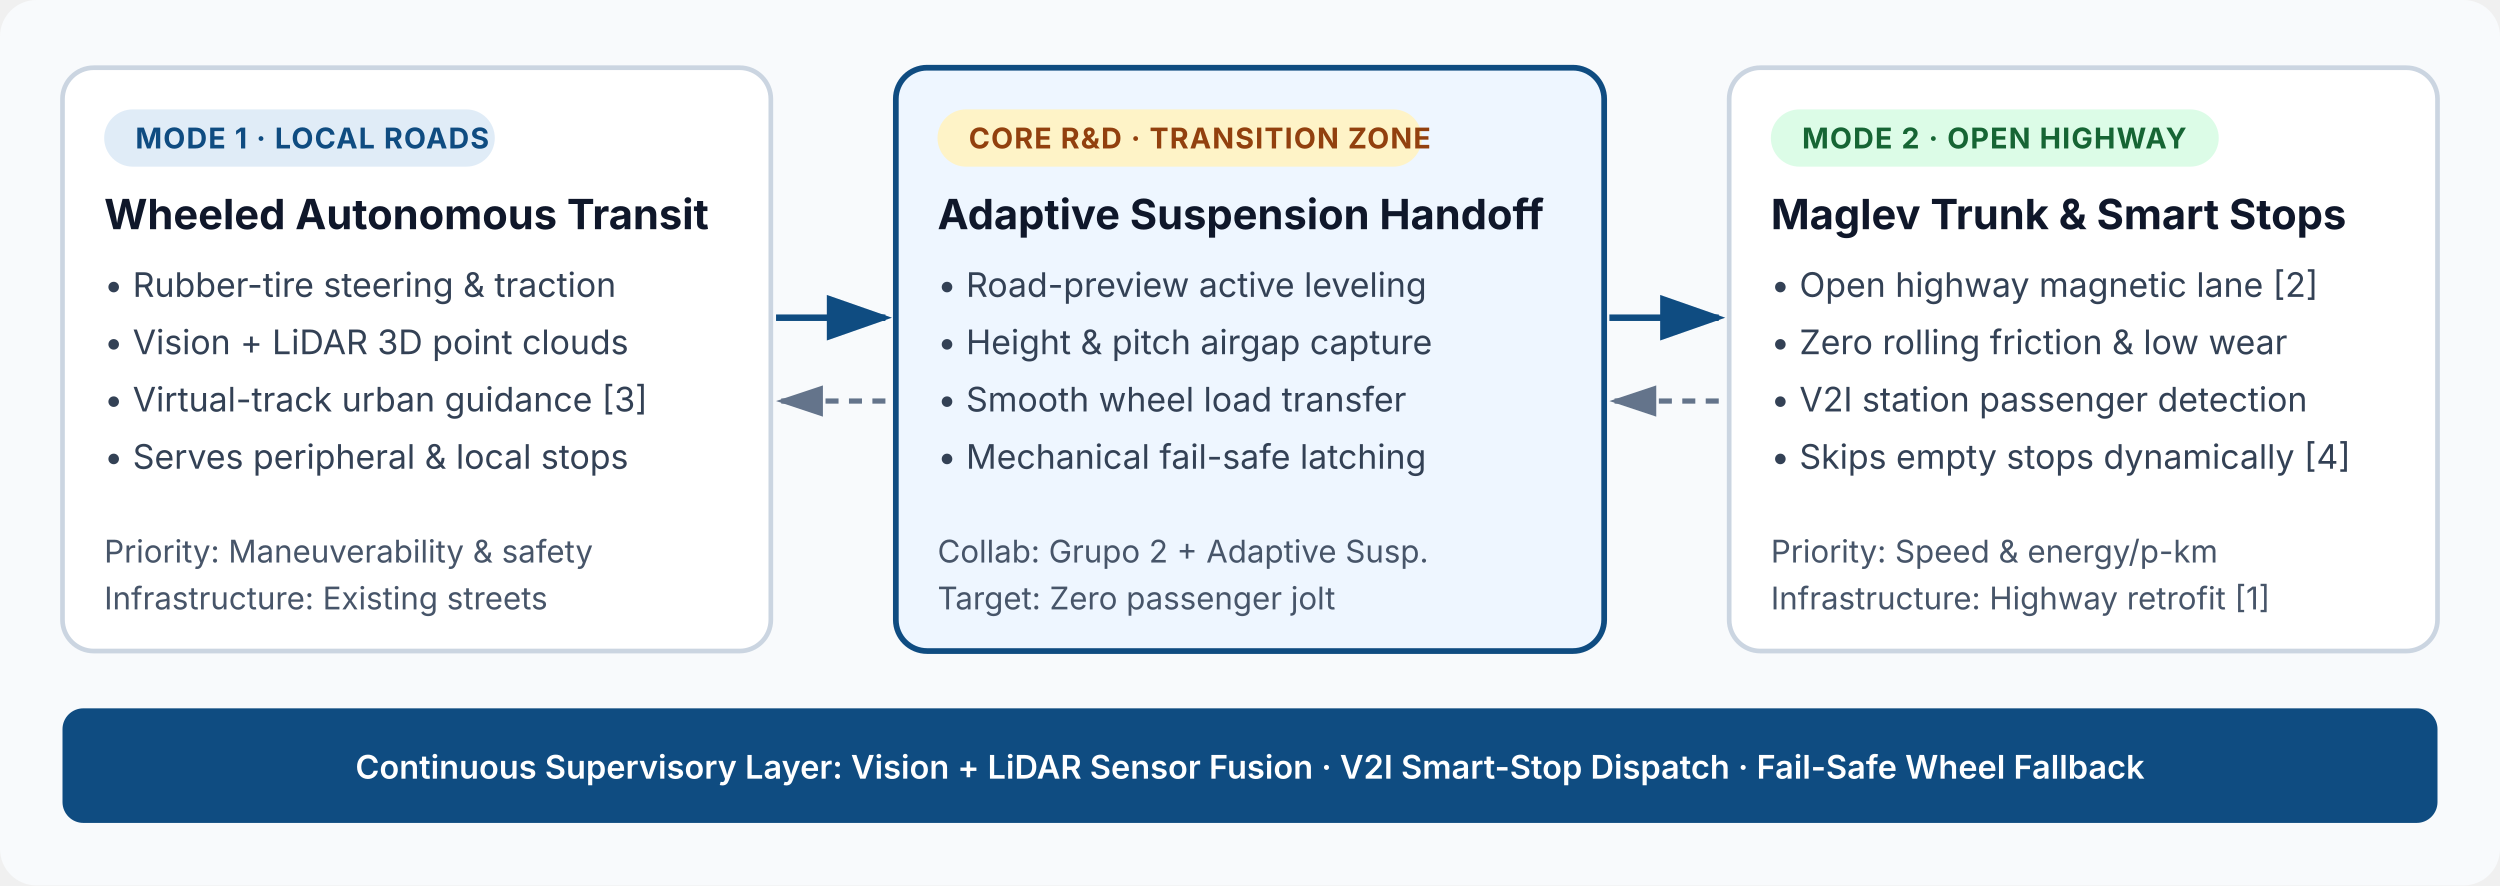
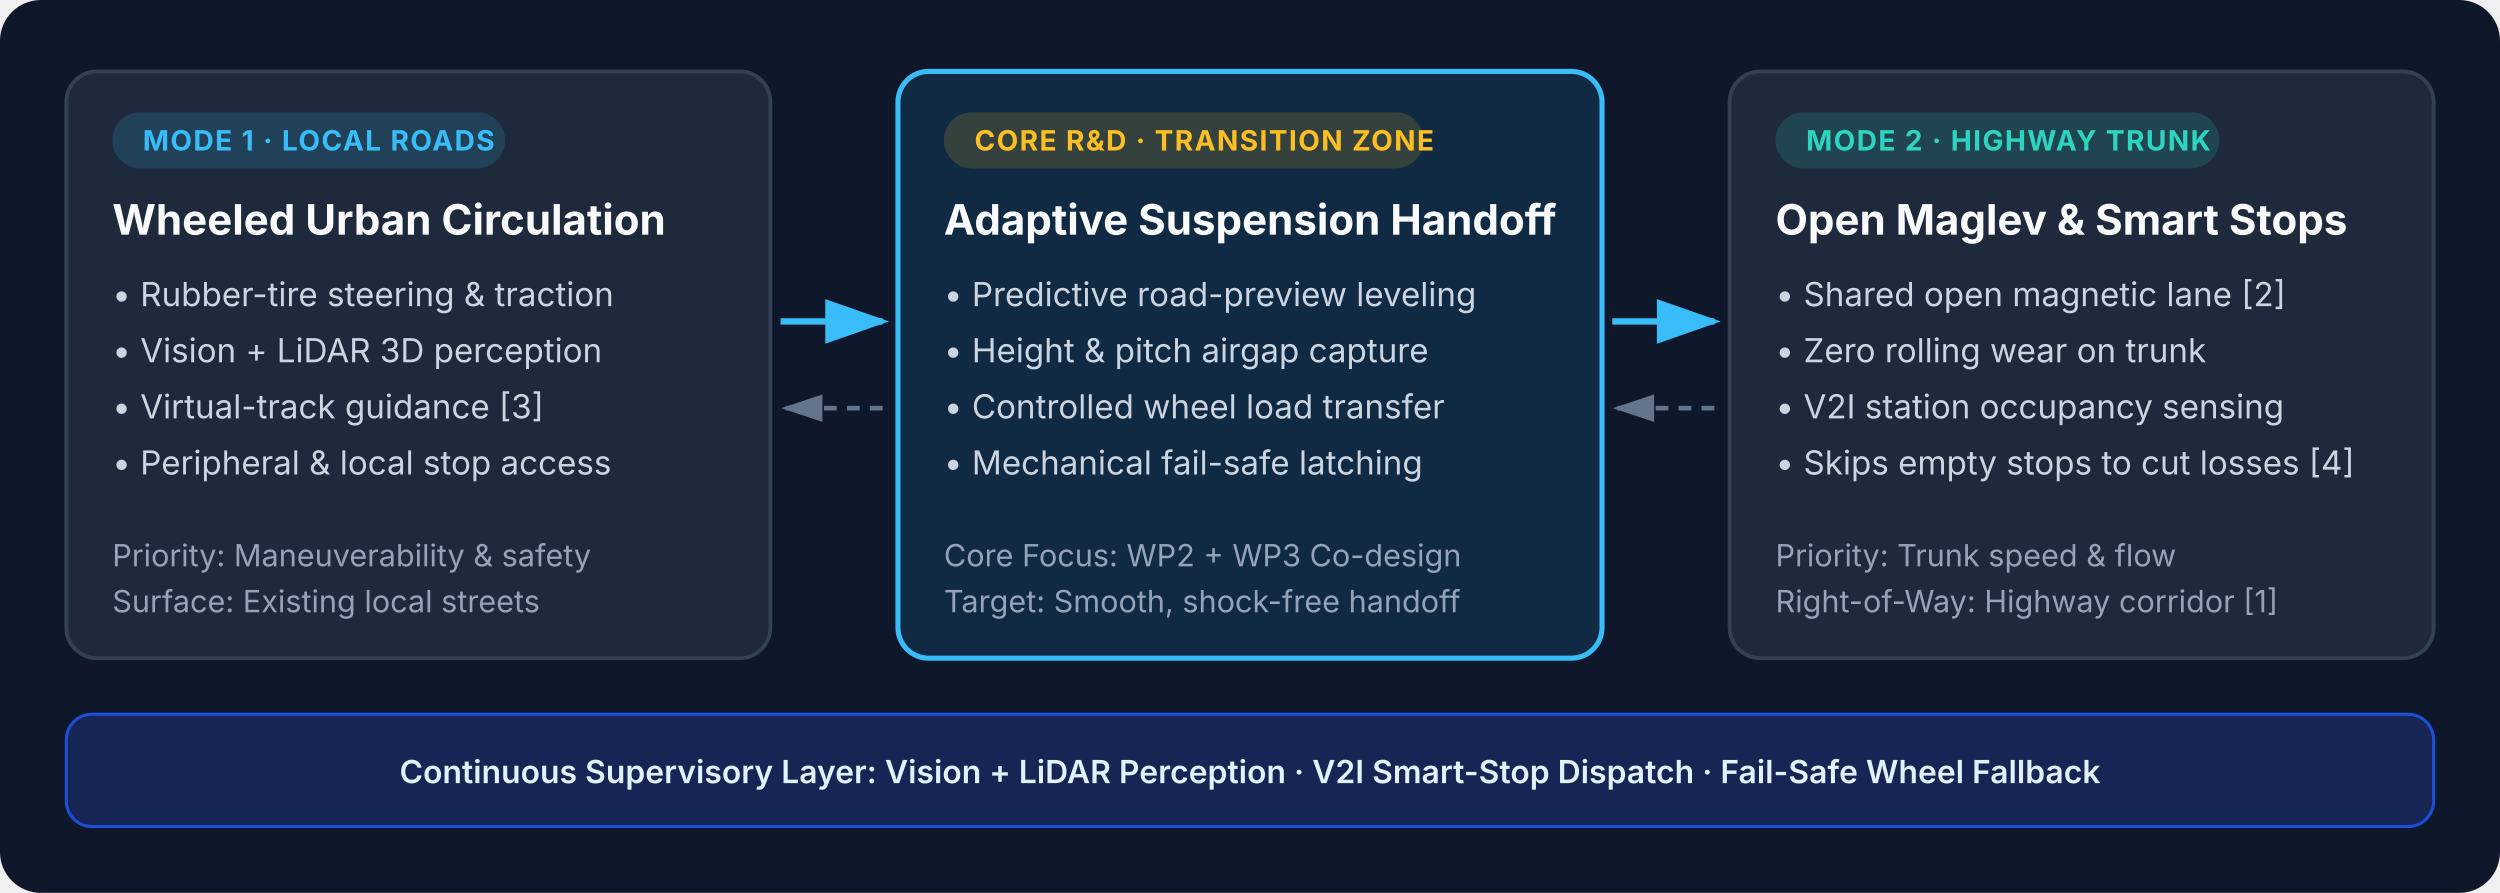
- <svg xmlns="http://www.w3.org/2000/svg" viewBox="0 0 960 340" role="img" aria-labelledby="mt-title mt-desc">
+ <svg xmlns="http://www.w3.org/2000/svg" viewBox="0 0 980 350" role="img" aria-labelledby="mt-title mt-desc">
  <defs>
    <style>
-       .bg { fill: #f8fafc; }
-       .box { fill: #ffffff; stroke: #cbd5e1; stroke-width: 1.8; rx: 12; }
-       .box-accent { fill: #eef6ff; stroke: #0f4c81; stroke-width: 2.2; rx: 12; }
-       .pill-1 { fill: #e0ecf7; }
-       .pill-2 { fill: #fef3c7; }
-       .pill-3 { fill: #dcfce7; }
-       .h-title { font-family: system-ui, -apple-system, sans-serif; font-size: 16px; font-weight: 700; fill: #0f172a; }
-       .pill-txt { font-family: system-ui, -apple-system, sans-serif; font-size: 11px; font-weight: 700; letter-spacing: 0.04em; fill: #0f4c81; }
-       .pill-txt-2 { fill: #92400e; }
-       .pill-txt-3 { fill: #166534; }
-       .body-txt { font-family: system-ui, -apple-system, sans-serif; font-size: 13px; fill: #334155; }
-       .sub-txt { font-family: system-ui, -apple-system, sans-serif; font-size: 12px; fill: #475569; }
-       .arrow { stroke: #0f4c81; stroke-width: 2.5; fill: none; marker-end: url(#arrowhead); }
-       .arrow-rev { stroke: #64748b; stroke-width: 2; stroke-dasharray: 5 4; fill: none; marker-end: url(#arrowhead-muted); }
-       .band { fill: #0f4c81; rx: 8; }
-       .band-txt { font-family: system-ui, -apple-system, sans-serif; font-size: 12.5px; font-weight: 600; fill: #ffffff; }
+       .bg { fill: #0f172a; }
+       .card { fill: #1e293b; stroke: #334155; stroke-width: 1.5; }
+       .card-core { fill: #102a43; stroke: #38bdf8; stroke-width: 2; }
+       .pill-1 { fill: rgba(56, 189, 248, 0.16); }
+       .pill-2 { fill: rgba(251, 191, 36, 0.16); }
+       .pill-3 { fill: rgba(45, 212, 191, 0.16); }
+       .pill-txt-1 { font-family: system-ui, -apple-system, sans-serif; font-size: 11px; font-weight: 700; letter-spacing: 0.05em; fill: #38bdf8; }
+       .pill-txt-2 { font-family: system-ui, -apple-system, sans-serif; font-size: 11px; font-weight: 700; letter-spacing: 0.05em; fill: #fbbf24; }
+       .pill-txt-3 { font-family: system-ui, -apple-system, sans-serif; font-size: 11px; font-weight: 700; letter-spacing: 0.05em; fill: #2dd4bf; }
+       .h-title { font-family: system-ui, -apple-system, sans-serif; font-size: 16.5px; font-weight: 700; fill: #f8fafc; }
+       .body-txt { font-family: system-ui, -apple-system, sans-serif; font-size: 13px; fill: #cbd5e1; }
+       .sub-txt { font-family: system-ui, -apple-system, sans-serif; font-size: 12px; fill: #94a3b8; }
+       .arrow { stroke: #38bdf8; stroke-width: 2.5; fill: none; marker-end: url(#ah-blue); }
+       .arrow-rev { stroke: #64748b; stroke-width: 1.8; stroke-dasharray: 5 4; fill: none; marker-end: url(#ah-muted); }
+       .band { fill: #172554; stroke: #1d4ed8; stroke-width: 1.2; }
+       .band-txt { font-family: system-ui, -apple-system, sans-serif; font-size: 12.5px; font-weight: 600; fill: #e0f2fe; }
    </style>
-     <marker id="arrowhead" markerWidth="10" markerHeight="7" refX="9" refY="3.5" orient="auto">
-       <polygon points="0 0, 10 3.5, 0 7" fill="#0f4c81" />
+     <marker id="ah-blue" markerWidth="10" markerHeight="7" refX="9" refY="3.5" orient="auto">
+       <polygon points="0 0, 10 3.5, 0 7" fill="#38bdf8" />
    </marker>
-     <marker id="arrowhead-muted" markerWidth="9" markerHeight="6" refX="8" refY="3" orient="auto">
+     <marker id="ah-muted" markerWidth="9" markerHeight="6" refX="8" refY="3" orient="auto">
      <polygon points="0 0, 9 3, 0 6" fill="#64748b" />
    </marker>
  </defs>
-   <rect class="bg" x="0" y="0" width="960" height="340" rx="14" />
-   <rect class="box" x="24" y="26" width="272" height="224" rx="12" />
-   <rect class="pill-1" x="40" y="42" width="150" height="22" rx="11" />
-   <text class="pill-txt" x="52" y="57">MODE 1 · LOCAL ROADS</text>
-   <text class="h-title" x="40" y="88">Wheeled Autonomous Transit</text>
-   <text class="body-txt" x="40" y="114">• Rubber-tire steering &amp; traction</text>
-   <text class="body-txt" x="40" y="136">• Vision + LiDAR 3D point clouds</text>
-   <text class="body-txt" x="40" y="158">• Virtual-track urban guidance [3]</text>
-   <text class="body-txt" x="40" y="180">• Serves peripheral &amp; local stops</text>
-   <text class="sub-txt" x="40" y="216">Priority: Maneuverability &amp; safety</text>
-   <text class="sub-txt" x="40" y="234">Infrastructure: Existing streets</text>
-   <rect class="box-accent" x="344" y="26" width="272" height="224" rx="12" />
-   <rect class="pill-2" x="360" y="42" width="186" height="22" rx="11" />
-   <text class="pill-txt pill-txt-2" x="372" y="57">CORE R&amp;D · TRANSITION ZONE</text>
-   <text class="h-title" x="360" y="88">Adaptive Suspension Handoff</text>
-   <text class="body-txt" x="360" y="114">• Road-preview active leveling</text>
-   <text class="body-txt" x="360" y="136">• Height &amp; pitch airgap capture</text>
-   <text class="body-txt" x="360" y="158">• Smooth wheel load transfer</text>
-   <text class="body-txt" x="360" y="180">• Mechanical fail-safe latching</text>
-   <text class="sub-txt" x="360" y="216">Collab: Grupo 2 + Adaptive Susp.</text>
-   <text class="sub-txt" x="360" y="234">Target: Zero passenger jolt</text>
-   <rect class="box" x="664" y="26" width="272" height="224" rx="12" />
-   <rect class="pill-3" x="680" y="42" width="172" height="22" rx="11" />
-   <text class="pill-txt pill-txt-3" x="692" y="57">MODE 2 · OPEN HIGHWAY</text>
-   <text class="h-title" x="680" y="88">Maglev Trunk &amp; Smart Stops</text>
-   <text class="body-txt" x="680" y="114">• Open highway magnetic lane [2]</text>
-   <text class="body-txt" x="680" y="136">• Zero rolling friction &amp; low wear</text>
-   <text class="body-txt" x="680" y="158">• V2I station passenger detection</text>
-   <text class="body-txt" x="680" y="180">• Skips empty stops dynamically [4]</text>
-   <text class="sub-txt" x="680" y="216">Priority: Speed &amp; energy/p-km</text>
-   <text class="sub-txt" x="680" y="234">Infrastructure: Highway retrofit [1]</text>
-   <line class="arrow" x1="298" y1="122" x2="340" y2="122" />
-   <line class="arrow" x1="618" y1="122" x2="660" y2="122" />
-   <line class="arrow-rev" x1="660" y1="154" x2="620" y2="154" />
-   <line class="arrow-rev" x1="340" y1="154" x2="300" y2="154" />
-   <rect class="band" x="24" y="272" width="912" height="44" rx="8" />
-   <text class="band-txt" x="480" y="299" text-anchor="middle">
-     Continuous Supervisory Layer: Vision + LiDAR Sensor Fusion · V2I Smart-Stop Dispatch · Fail-Safe Wheel Fallback
+   <rect class="bg" x="0" y="0" width="980" height="350" rx="16" />
+   <rect class="card" x="26" y="28" width="276" height="230" rx="12" />
+   <rect class="pill-1" x="44" y="44" width="154" height="22" rx="11" />
+   <text class="pill-txt-1" x="56" y="59">MODE 1 · LOCAL ROADS</text>
+   <text class="h-title" x="44" y="92">Wheeled Urban Circulation</text>
+   <text class="body-txt" x="44" y="120">• Rubber-tire steering &amp; traction</text>
+   <text class="body-txt" x="44" y="142">• Vision + LiDAR 3D perception</text>
+   <text class="body-txt" x="44" y="164">• Virtual-track guidance [3]</text>
+   <text class="body-txt" x="44" y="186">• Peripheral &amp; local stop access</text>
+   <text class="sub-txt" x="44" y="222">Priority: Maneuverability &amp; safety</text>
+   <text class="sub-txt" x="44" y="240">Surface: Existing local streets</text>
+   <rect class="card-core" x="352" y="28" width="276" height="230" rx="12" />
+   <rect class="pill-2" x="370" y="44" width="188" height="22" rx="11" />
+   <text class="pill-txt-2" x="382" y="59">CORE R&amp;D · TRANSITION ZONE</text>
+   <text class="h-title" x="370" y="92">Adaptive Suspension Handoff</text>
+   <text class="body-txt" x="370" y="120">• Predictive road-preview leveling</text>
+   <text class="body-txt" x="370" y="142">• Height &amp; pitch airgap capture</text>
+   <text class="body-txt" x="370" y="164">• Controlled wheel load transfer</text>
+   <text class="body-txt" x="370" y="186">• Mechanical fail-safe latching</text>
+   <text class="sub-txt" x="370" y="222">Core Focus: WP2 + WP3 Co-design</text>
+   <text class="sub-txt" x="370" y="240">Target: Smooth, shock-free handoff</text>
+   <rect class="card" x="678" y="28" width="276" height="230" rx="12" />
+   <rect class="pill-3" x="696" y="44" width="174" height="22" rx="11" />
+   <text class="pill-txt-3" x="708" y="59">MODE 2 · HIGHWAY TRUNK</text>
+   <text class="h-title" x="696" y="92">Open Maglev &amp; Smart Stops</text>
+   <text class="body-txt" x="696" y="120">• Shared open magnetic lane [2]</text>
+   <text class="body-txt" x="696" y="142">• Zero rolling wear on trunk</text>
+   <text class="body-txt" x="696" y="164">• V2I station occupancy sensing</text>
+   <text class="body-txt" x="696" y="186">• Skips empty stops to cut losses [4]</text>
+   <text class="sub-txt" x="696" y="222">Priority: Trunk speed &amp; flow</text>
+   <text class="sub-txt" x="696" y="240">Right-of-Way: Highway corridor [1]</text>
+   <line class="arrow" x1="306" y1="126" x2="346" y2="126" />
+   <line class="arrow" x1="632" y1="126" x2="672" y2="126" />
+   <line class="arrow-rev" x1="672" y1="160" x2="634" y2="160" />
+   <line class="arrow-rev" x1="346" y1="160" x2="308" y2="160" />
+   <rect class="band" x="26" y="280" width="928" height="44" rx="10" />
+   <text class="band-txt" x="490" y="307" text-anchor="middle">
+     Continuous Supervisory Layer: Vision + LiDAR Perception · V2I Smart-Stop Dispatch · Fail-Safe Wheel Fallback
  </text>
</svg>
